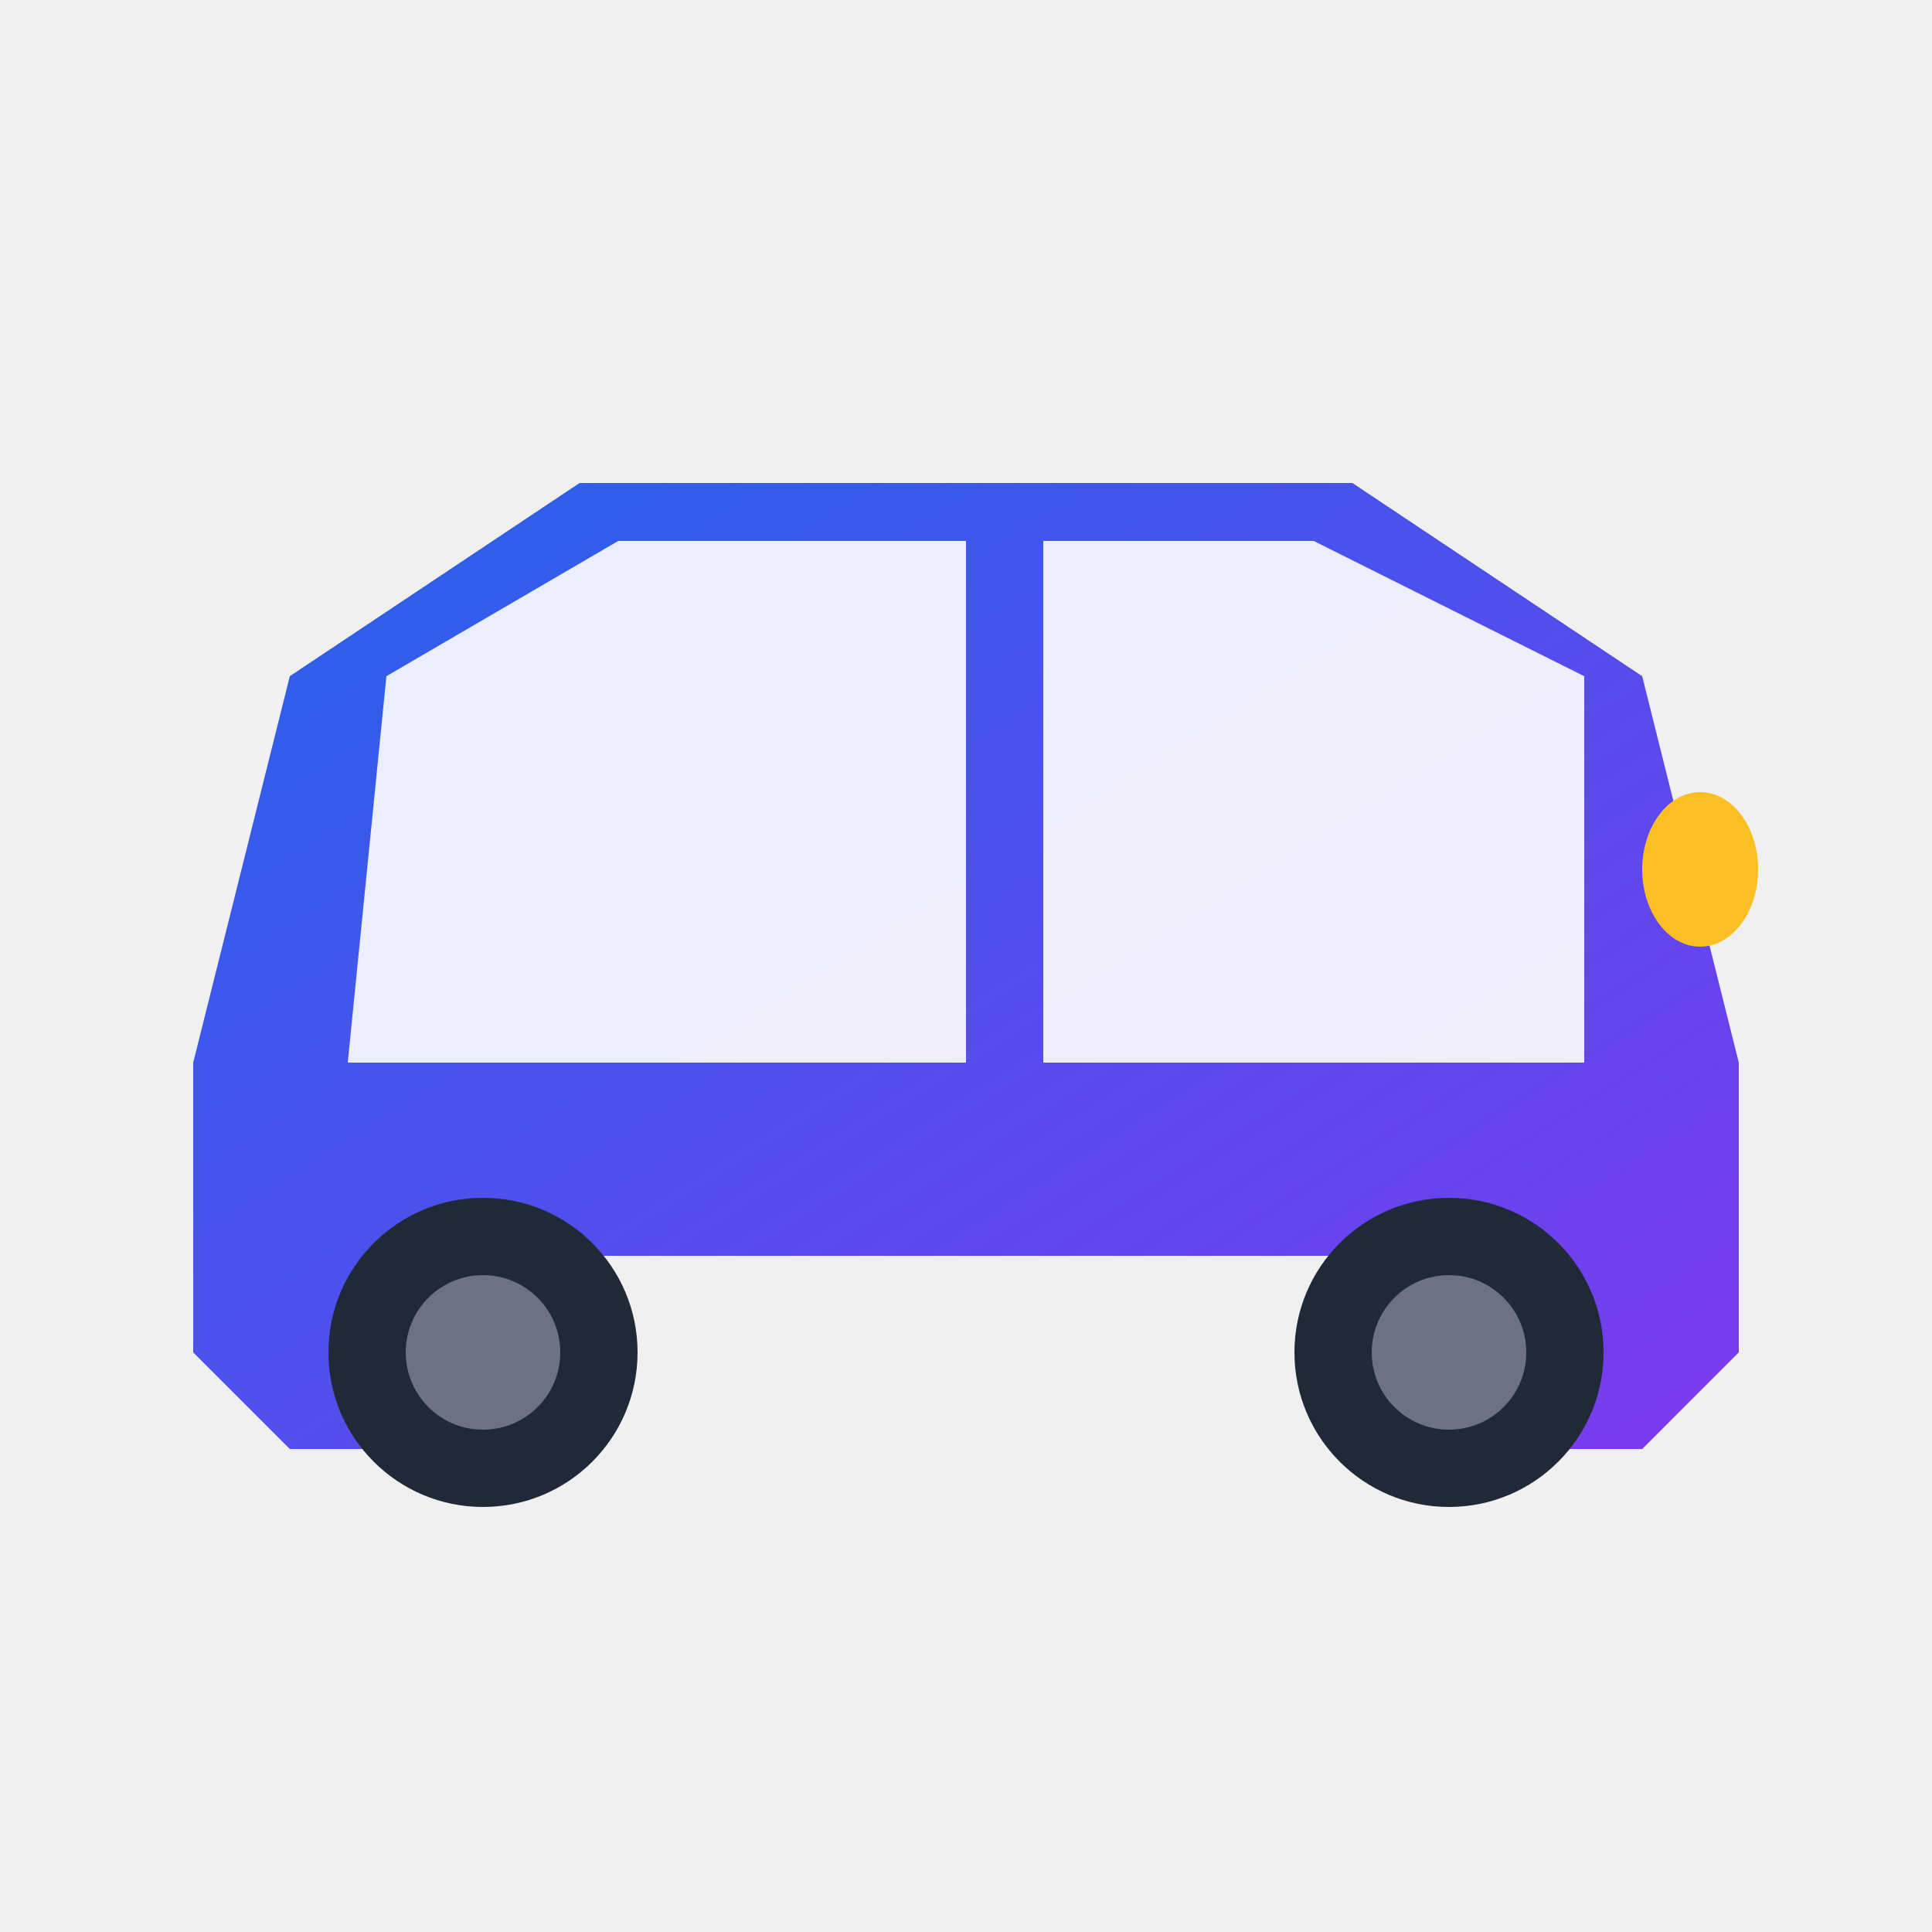
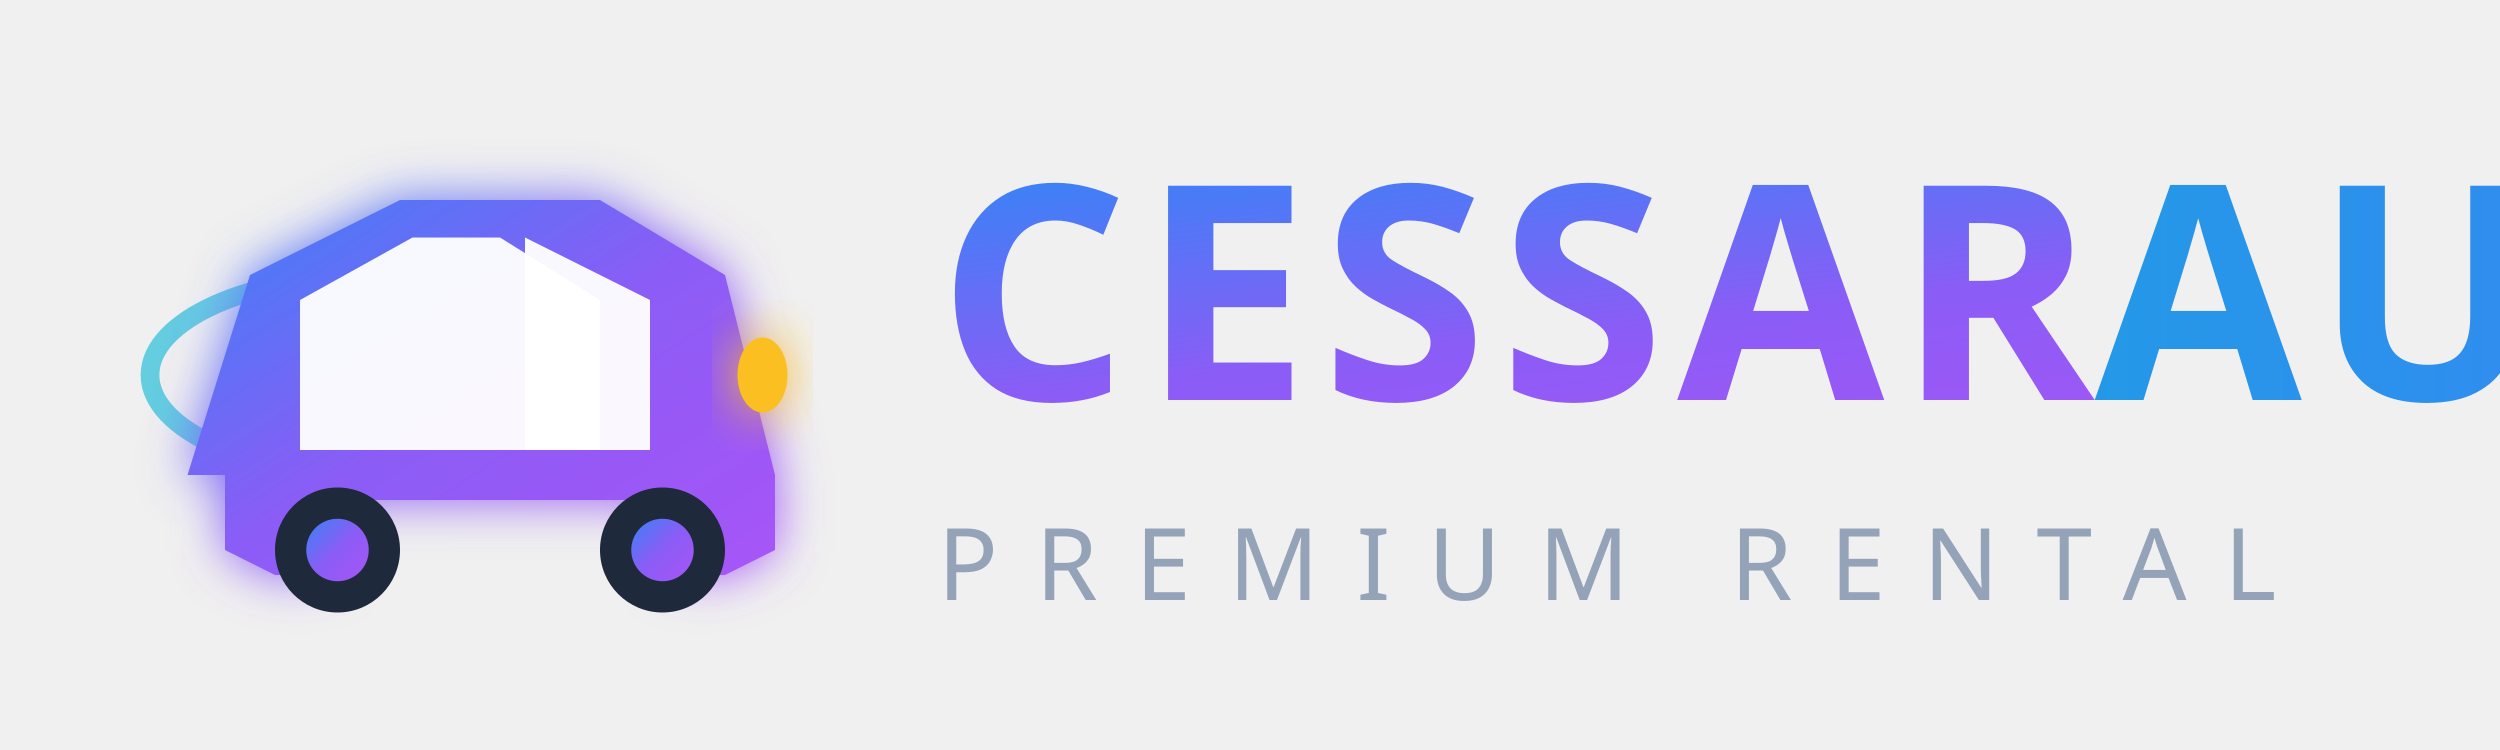
- <svg xmlns="http://www.w3.org/2000/svg" viewBox="0 0 100 100">
+ <svg xmlns="http://www.w3.org/2000/svg" viewBox="0 0 200 60">
  <defs>
-     <linearGradient id="carGradient" x1="0%" y1="0%" x2="100%" y2="100%">
-       <stop offset="0%" style="stop-color:#2563eb;stop-opacity:1" />
-       <stop offset="100%" style="stop-color:#7c3aed;stop-opacity:1" />
+     <linearGradient id="logoGradient" x1="0%" y1="0%" x2="100%" y2="100%">
+       <stop offset="0%" style="stop-color:#3b82f6;stop-opacity:1" />
+       <stop offset="50%" style="stop-color:#8b5cf6;stop-opacity:1" />
+       <stop offset="100%" style="stop-color:#a855f7;stop-opacity:1" />
    </linearGradient>
+     <linearGradient id="accentGradient" x1="0%" y1="0%" x2="100%" y2="0%">
+       <stop offset="0%" style="stop-color:#06b6d4;stop-opacity:1" />
+       <stop offset="100%" style="stop-color:#3b82f6;stop-opacity:1" />
+     </linearGradient>
+     <filter id="glow" x="-50%" y="-50%" width="200%" height="200%">
+       <feGaussianBlur stdDeviation="2" result="coloredBlur" />
+       <feMerge>
+         <feMergeNode in="coloredBlur" />
+         <feMergeNode in="SourceGraphic" />
+       </feMerge>
+     </filter>
  </defs>
-   <path d="M10 55 L15 35 L30 25 L70 25 L85 35 L90 55 L90 70 L85 75 L80 75 L78 65 L22 65 L20 75 L15 75 L10 70 Z" fill="url(#carGradient)" />
-   <path d="M20 35 L32 28 L50 28 L50 55 L18 55 Z" fill="#ffffff" opacity="0.9" />
-   <path d="M54 28 L68 28 L82 35 L82 55 L54 55 Z" fill="#ffffff" opacity="0.9" />
-   <circle cx="25" cy="70" r="8" fill="#1f2937" />
-   <circle cx="25" cy="70" r="4" fill="#6b7280" />
-   <circle cx="75" cy="70" r="8" fill="#1f2937" />
-   <circle cx="75" cy="70" r="4" fill="#6b7280" />
-   <ellipse cx="88" cy="45" rx="3" ry="4" fill="#fbbf24" />
+   <g transform="translate(10, 10)">
+     <ellipse cx="20" cy="20" rx="18" ry="8" fill="none" stroke="url(#accentGradient)" stroke-width="1.5" opacity="0.6" />
+     <path d="M5 28 L10 12 L22 6 L38 6 L48 12 L52 28 L52 34 L48 36 L44 36 L42 30 L18 30 L16 36 L12 36 L8 34 L8 28 Z" fill="url(#logoGradient)" filter="url(#glow)" />
+     <path d="M14 14 L23 9 L30 9 L38 14 L38 26 L14 26 Z" fill="#ffffff" opacity="0.95" />
+     <path d="M32 9 L42 14 L42 26 L32 26 Z" fill="#ffffff" opacity="0.95" />
+     <path d="M2 20 L6 20" stroke="url(#accentGradient)" stroke-width="2" stroke-linecap="round" opacity="0.8" />
+     <path d="M0 26 L4 26" stroke="url(#accentGradient)" stroke-width="2" stroke-linecap="round" opacity="0.6" />
+     <circle cx="17" cy="34" r="5" fill="#1e293b" />
+     <circle cx="17" cy="34" r="2.5" fill="url(#logoGradient)" />
+     <circle cx="43" cy="34" r="5" fill="#1e293b" />
+     <circle cx="43" cy="34" r="2.5" fill="url(#logoGradient)" />
+     <ellipse cx="51" cy="20" rx="2" ry="3" fill="#fbbf24" filter="url(#glow)" />
+   </g>
+   <text x="75" y="32" font-family="'Segoe UI', system-ui, -apple-system, sans-serif" font-size="24" font-weight="700" fill="url(#logoGradient)" letter-spacing="1">
+     CESSAR<tspan fill="url(#accentGradient)">AUTO</tspan>
+   </text>
+   <text x="75" y="48" font-family="'Segoe UI', system-ui, -apple-system, sans-serif" font-size="8" fill="#94a3b8" letter-spacing="3">
+     PREMIUM RENTAL
+   </text>
</svg>
